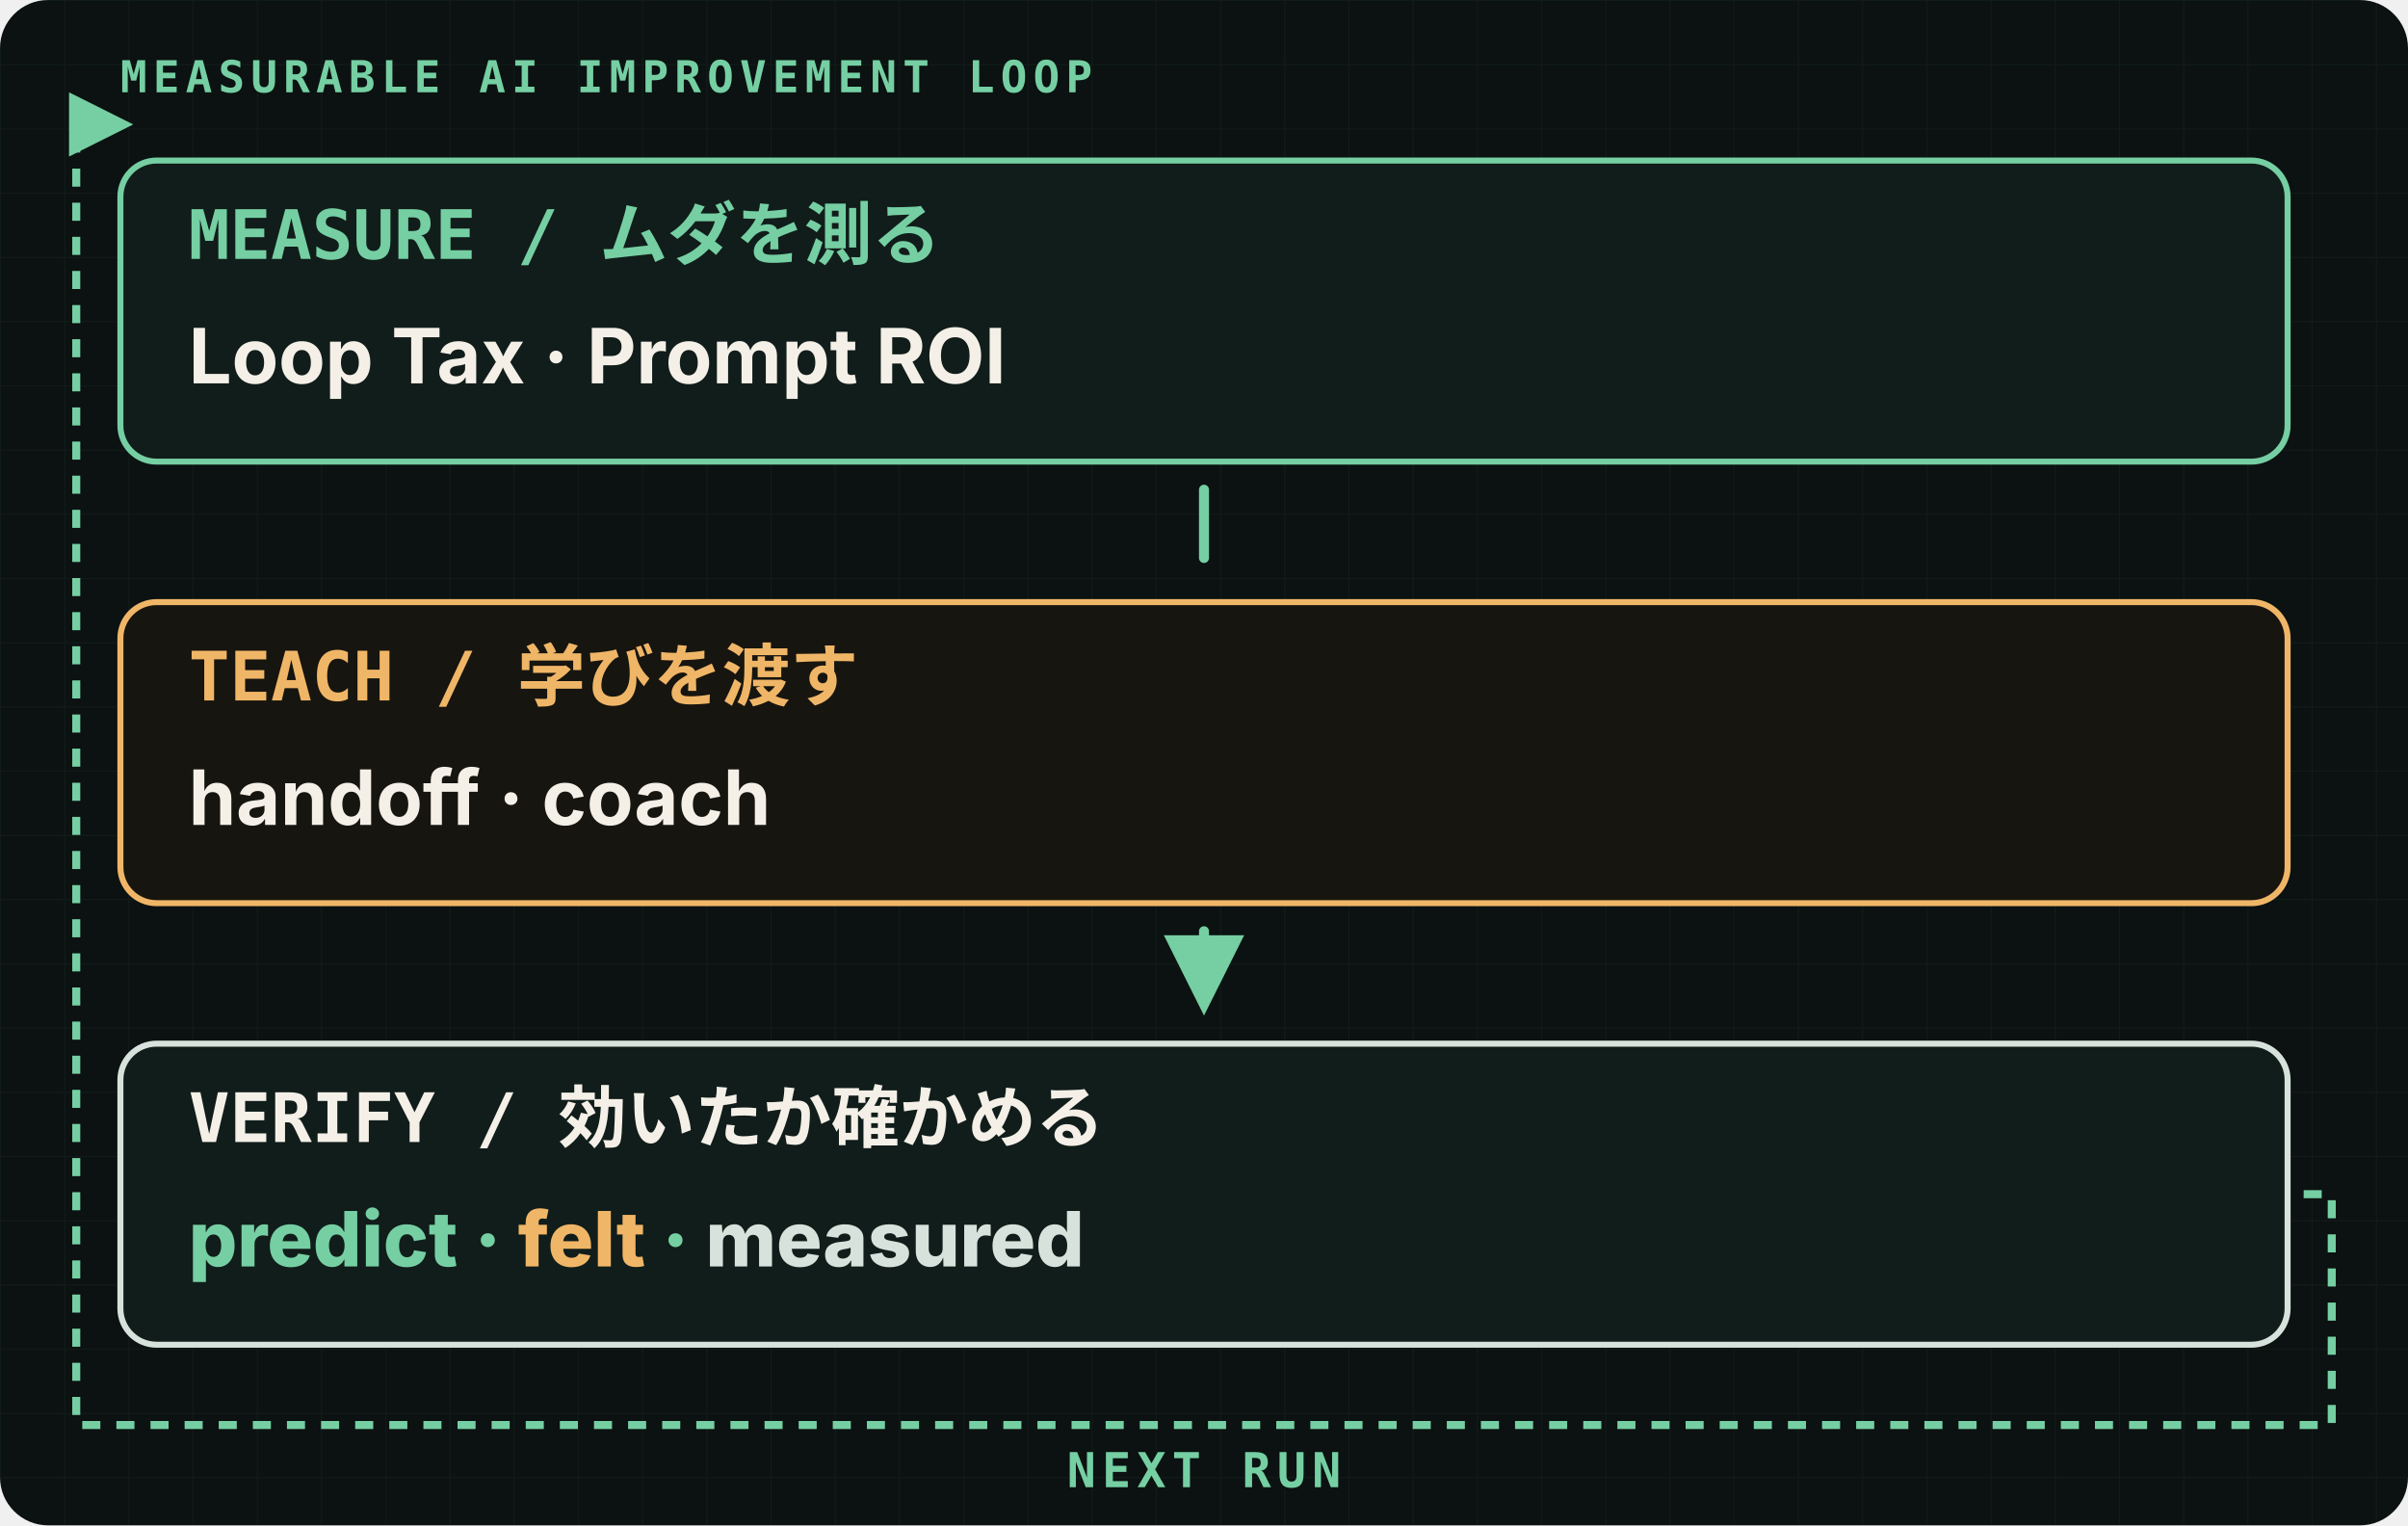
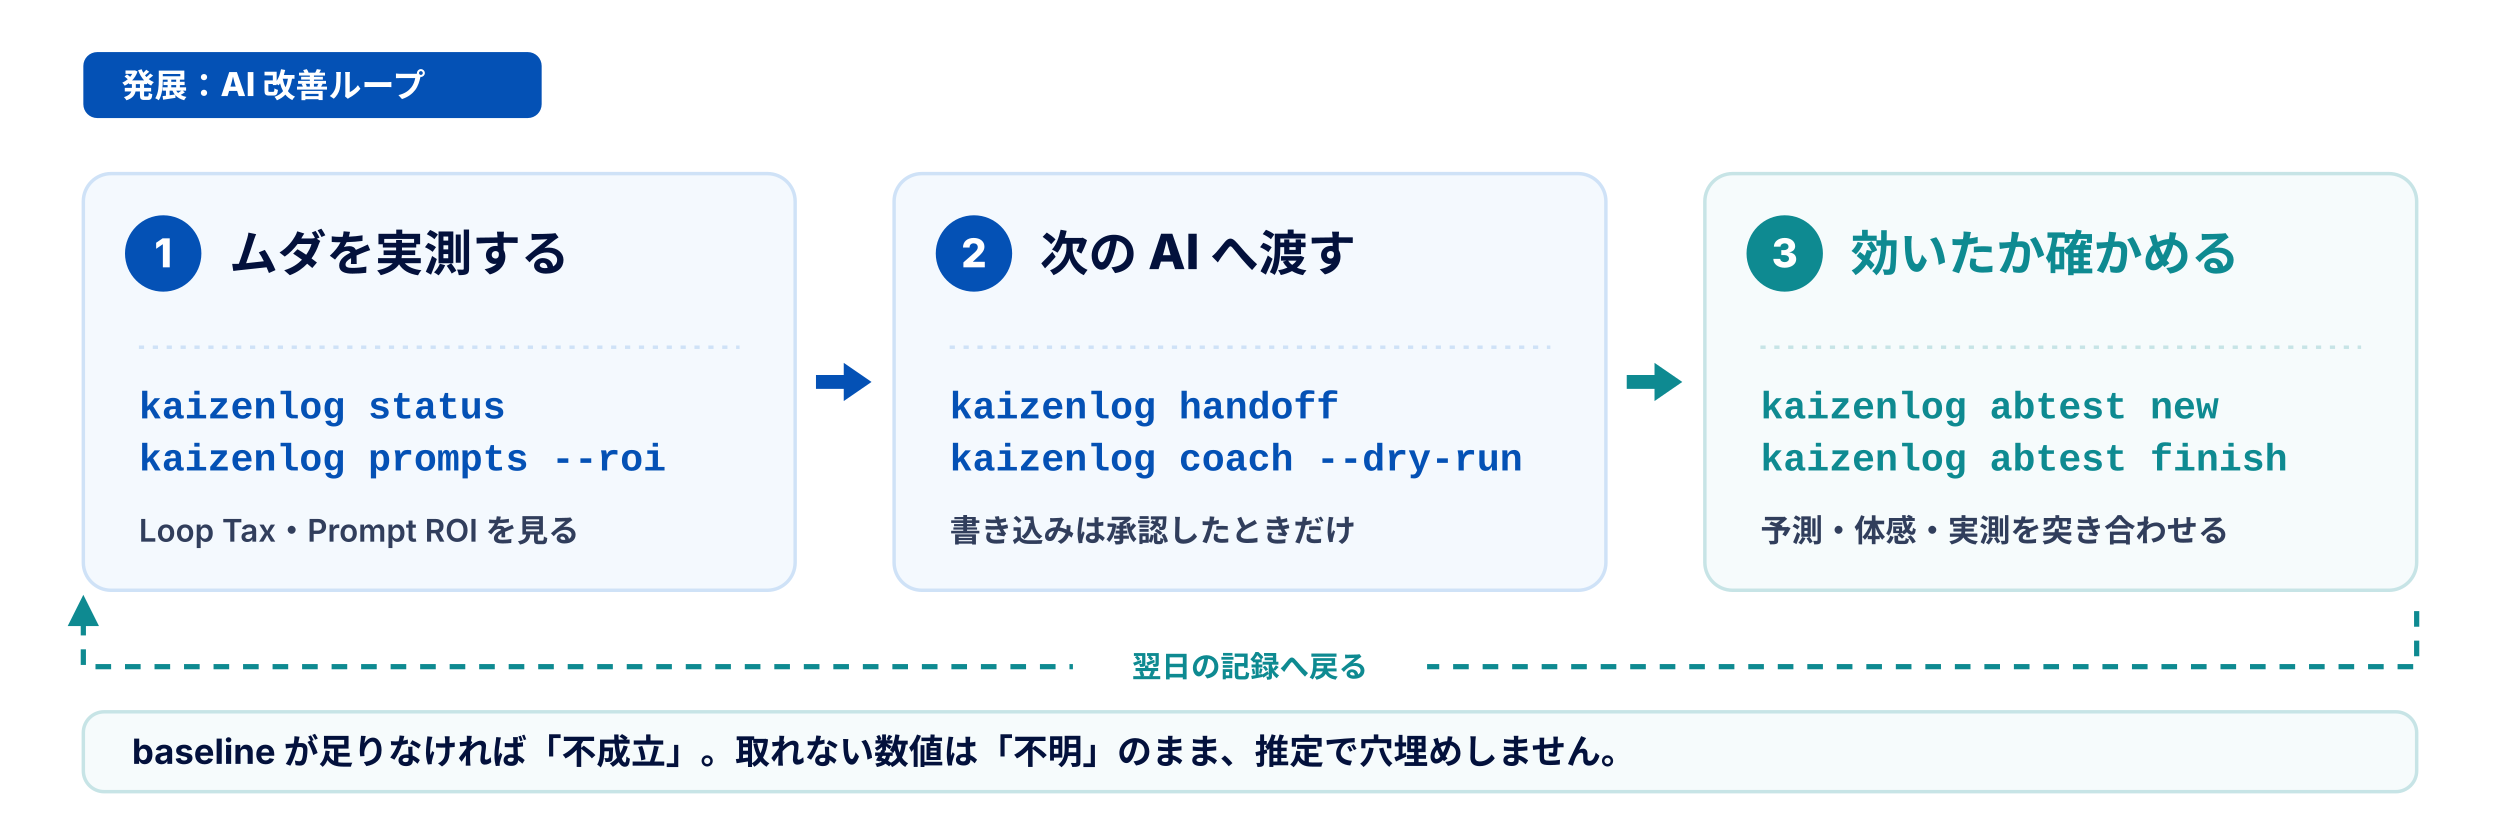
- <svg xmlns="http://www.w3.org/2000/svg" width="1200" height="760" viewBox="0 0 1200 760" role="img" aria-labelledby="title desc">
+ <svg xmlns="http://www.w3.org/2000/svg" width="1440" height="470" viewBox="0 0 1440 470" role="img" aria-labelledby="title desc">
  <defs>
-     <pattern id="grid" width="32" height="32" patternUnits="userSpaceOnUse">
-       <path d="M32 0H0V32" fill="none" stroke="#75CFA3" stroke-opacity=".055" />
-     </pattern>
-     <marker id="arrow" viewBox="0 0 10 10" refX="8" refY="5" markerWidth="8" markerHeight="8" orient="auto">
-       <path d="M0 0L10 5L0 10Z" fill="#75CFA3" />
+     <polygon id="arw" points="-16,-4 0,-4 0,-11 16,0 0,11 0,4 -16,4" />
+     <marker id="lArwT" viewBox="0 0 10 10" refX="7" refY="5" markerWidth="6" markerHeight="6" orient="auto">
+       <path d="M0 0L10 5L0 10Z" fill="#0E8A91" />
    </marker>
  </defs>
-   <rect width="1200" height="760" rx="24" fill="#0B1211" />
-   <rect width="1200" height="760" rx="24" fill="url(#grid)" />
-   <g font-family="-apple-system, BlinkMacSystemFont, 'Segoe UI', 'Yu Gothic UI', sans-serif">
-     <text x="60" y="46" fill="#75CFA3" font-family="ui-monospace, Consolas, monospace" font-size="22" font-weight="800" letter-spacing="3">MEASURABLE AI IMPROVEMENT LOOP</text>
-     <g transform="translate(60 80)">
-       <rect width="1080" height="150" rx="18" fill="#111D1A" stroke="#75CFA3" stroke-width="3" />
-       <text x="34" y="49" fill="#75CFA3" font-family="ui-monospace, Consolas, monospace" font-size="34" font-weight="800">MEASURE / ムダを測る</text>
-       <text x="34" y="111" fill="#F4F0E8" font-size="38" font-weight="700">Loop Tax · Prompt ROI</text>
+   <rect width="1440" height="470" fill="#FFFFFF" />
+   <g font-family="-apple-system, BlinkMacSystemFont, 'Segoe UI', 'Yu Gothic UI', 'Hiragino Sans', sans-serif">
+     <rect x="48" y="30" width="264" height="38" rx="8" fill="#0451B5" />
+     <text x="70" y="56" fill="#FFFFFF" font-size="19" font-weight="800">発展：AI 改善ループ</text>
+     <use href="#arw" x="486" y="220" fill="#0451B5" />
+     <use href="#arw" x="953" y="220" fill="#0E8A91" />
+     <g transform="translate(48 100)">
+       <rect width="410" height="240" rx="16" fill="#F4F9FE" stroke="#CFE2F7" stroke-width="2" />
+       <circle cx="46" cy="46" r="22" fill="#0451B5" />
+       <text x="46" y="54" fill="#FFFFFF" font-size="23" font-weight="800" text-anchor="middle">1</text>
+       <text x="84" y="56" fill="#03113C" font-size="28" font-weight="800">ムダを実測する</text>
+       <path d="M32 100H378" stroke="#CFE2F7" stroke-width="2" stroke-dasharray="3 5" />
+       <text x="32" y="141" fill="#0451B5" font-family="ui-monospace, Consolas, 'Courier New', monospace" font-size="22" font-weight="700">kaizenlog status</text>
+       <text x="32" y="171" fill="#0451B5" font-family="ui-monospace, Consolas, 'Courier New', monospace" font-size="22" font-weight="700">kaizenlog prompts --roi</text>
+       <text x="32" y="212" fill="#313E5C" font-size="18" font-weight="600">Loop Tax・Prompt ROI を見る</text>
    </g>
-     <g transform="translate(60 300)">
-       <rect width="1080" height="150" rx="18" fill="#17150F" stroke="#F0B667" stroke-width="3" />
-       <text x="34" y="49" fill="#F0B667" font-family="ui-monospace, Consolas, monospace" font-size="34" font-weight="800">TEACH / 学びを渡す</text>
-       <text x="34" y="111" fill="#F4F0E8" font-size="38" font-weight="700">handoff · coach</text>
+     <g transform="translate(515 100)">
+       <rect width="410" height="240" rx="16" fill="#F4F9FE" stroke="#CFE2F7" stroke-width="2" />
+       <circle cx="46" cy="46" r="22" fill="#0451B5" />
+       <text x="46" y="54" fill="#FFFFFF" font-size="23" font-weight="800" text-anchor="middle">2</text>
+       <text x="84" y="56" fill="#03113C" font-size="28" font-weight="800">次の AI へ渡す</text>
+       <path d="M32 100H378" stroke="#CFE2F7" stroke-width="2" stroke-dasharray="3 5" />
+       <text x="32" y="141" fill="#0451B5" font-family="ui-monospace, Consolas, 'Courier New', monospace" font-size="22" font-weight="700">kaizenlog handoff</text>
+       <text x="32" y="171" fill="#0451B5" font-family="ui-monospace, Consolas, 'Courier New', monospace" font-size="22" font-weight="700">kaizenlog coach --dry-run</text>
+       <text x="32" y="212" fill="#313E5C" font-size="18" font-weight="600">書き込みは承認したときだけ</text>
    </g>
-     <g transform="translate(60 520)">
-       <rect width="1080" height="150" rx="18" fill="#111D1A" stroke="#D7E2DC" stroke-width="3" />
-       <text x="34" y="49" fill="#F4F0E8" font-family="ui-monospace, Consolas, monospace" font-size="34" font-weight="800">VERIFY / 効いたか確かめる</text>
-       <text x="34" y="111" fill="#75CFA3" font-size="38" font-weight="800">predict · <tspan fill="#F0B667">felt</tspan> · <tspan fill="#D7E2DC">measured</tspan>
-       </text>
+     <g transform="translate(982 100)">
+       <rect width="410" height="240" rx="16" fill="#F6FBFC" stroke="#C7E4E6" stroke-width="2" />
+       <circle cx="46" cy="46" r="22" fill="#0E8A91" />
+       <text x="46" y="54" fill="#FFFFFF" font-size="23" font-weight="800" text-anchor="middle">3</text>
+       <text x="84" y="56" fill="#0E8A91" font-size="28" font-weight="800">効いたか確かめる</text>
+       <path d="M32 100H378" stroke="#C7E4E6" stroke-width="2" stroke-dasharray="3 5" />
+       <text x="32" y="141" fill="#0E8A91" font-family="ui-monospace, Consolas, 'Courier New', monospace" font-size="22" font-weight="700">kaizenlog abtest new</text>
+       <text x="32" y="171" fill="#0E8A91" font-family="ui-monospace, Consolas, 'Courier New', monospace" font-size="22" font-weight="700">kaizenlog abtest finish</text>
+       <text x="32" y="212" fill="#313E5C" font-size="18" font-weight="600">予測・体感・実測を突き合わせる</text>
    </g>
-     <path d="M600 244V278M600 464V498" fill="none" stroke="#75CFA3" stroke-width="5" stroke-linecap="round" marker-end="url(#arrow)" />
-     <path d="M1148 595H1162V710H38V62H60" fill="none" stroke="#75CFA3" stroke-width="4" stroke-dasharray="9 8" marker-end="url(#arrow)" />
-     <text x="600" y="741" text-anchor="middle" fill="#75CFA3" font-family="ui-monospace, Consolas, monospace" font-size="24" font-weight="800" letter-spacing="3">NEXT RUN</text>
+     <path d="M1392 352V384H48V348" fill="none" stroke="#0E8A91" stroke-width="3" stroke-dasharray="9 8" marker-end="url(#lArwT)" />
+     <rect x="618" y="370" width="204" height="28" fill="#FFFFFF" />
+     <text x="720" y="390" text-anchor="middle" fill="#0E8A91" font-size="17" font-weight="700">翌日の記録へ戻る</text>
+     <rect x="48" y="410" width="1344" height="46" rx="12" fill="#F6FBFC" stroke="#C7E4E6" stroke-width="2" />
+     <text x="76" y="440" fill="#03113C" font-size="20" font-weight="700">baseline が足りなければ「不成立」。取れない数値は「不明」のまま、推定で穴埋めしません。</text>
  </g>
</svg>
